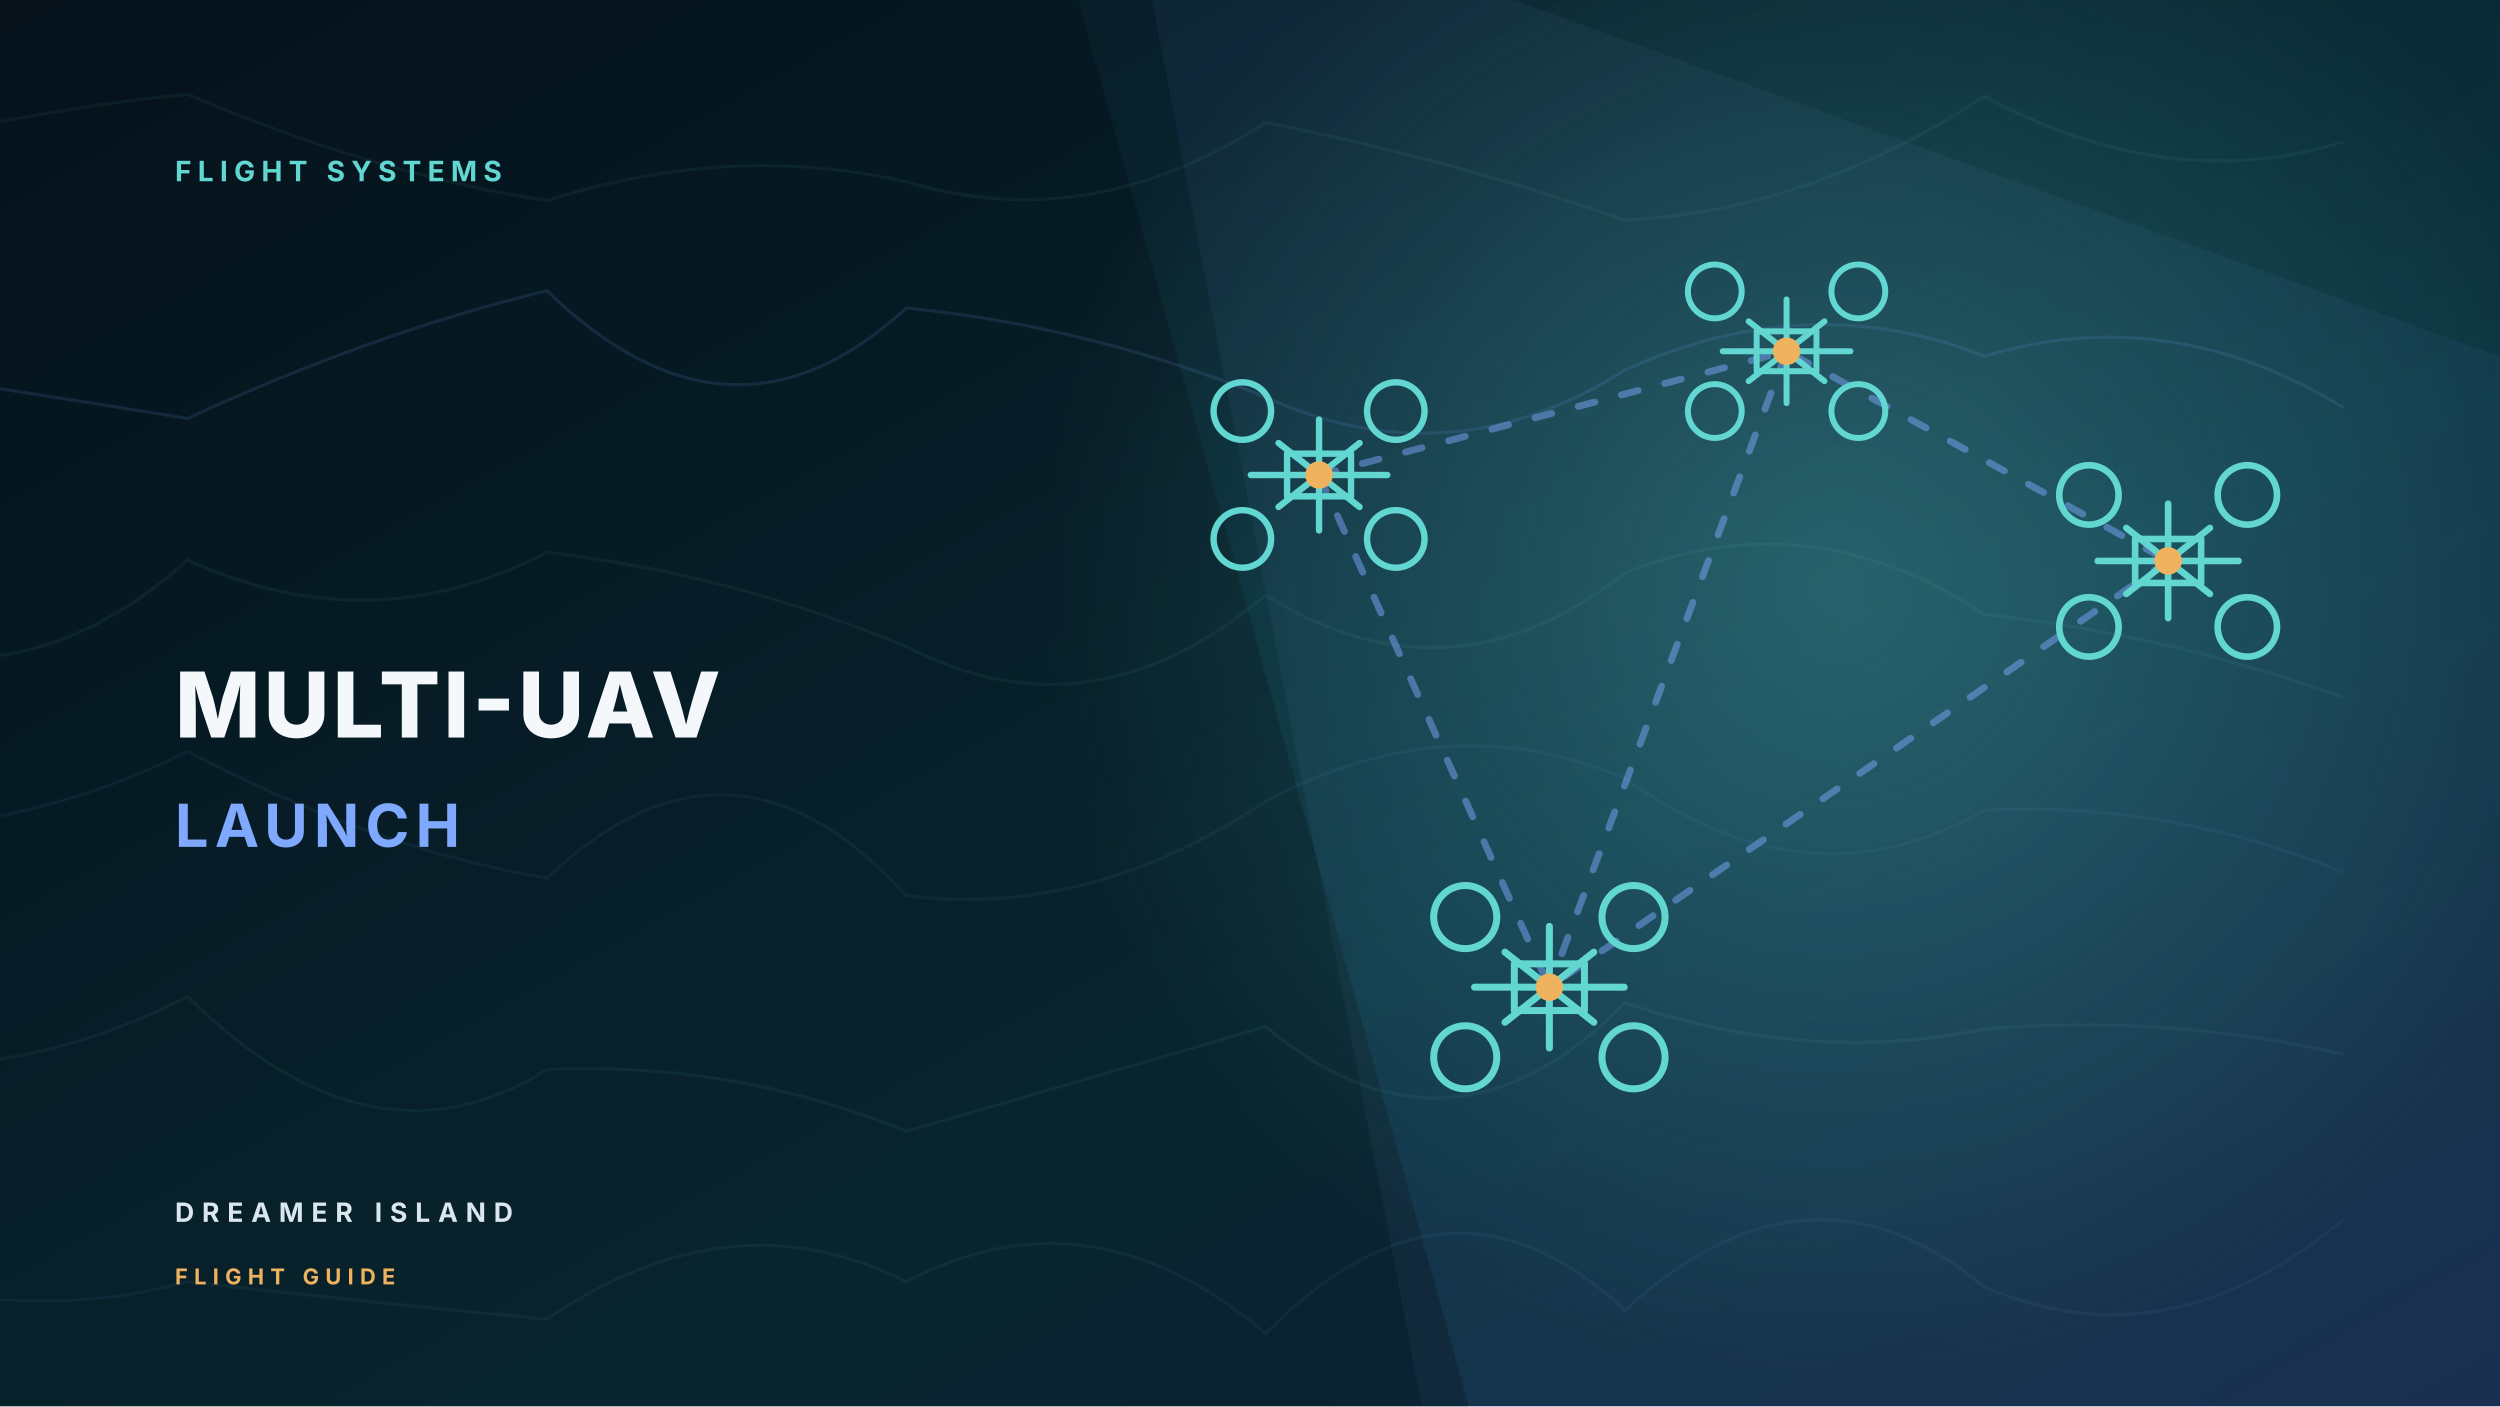
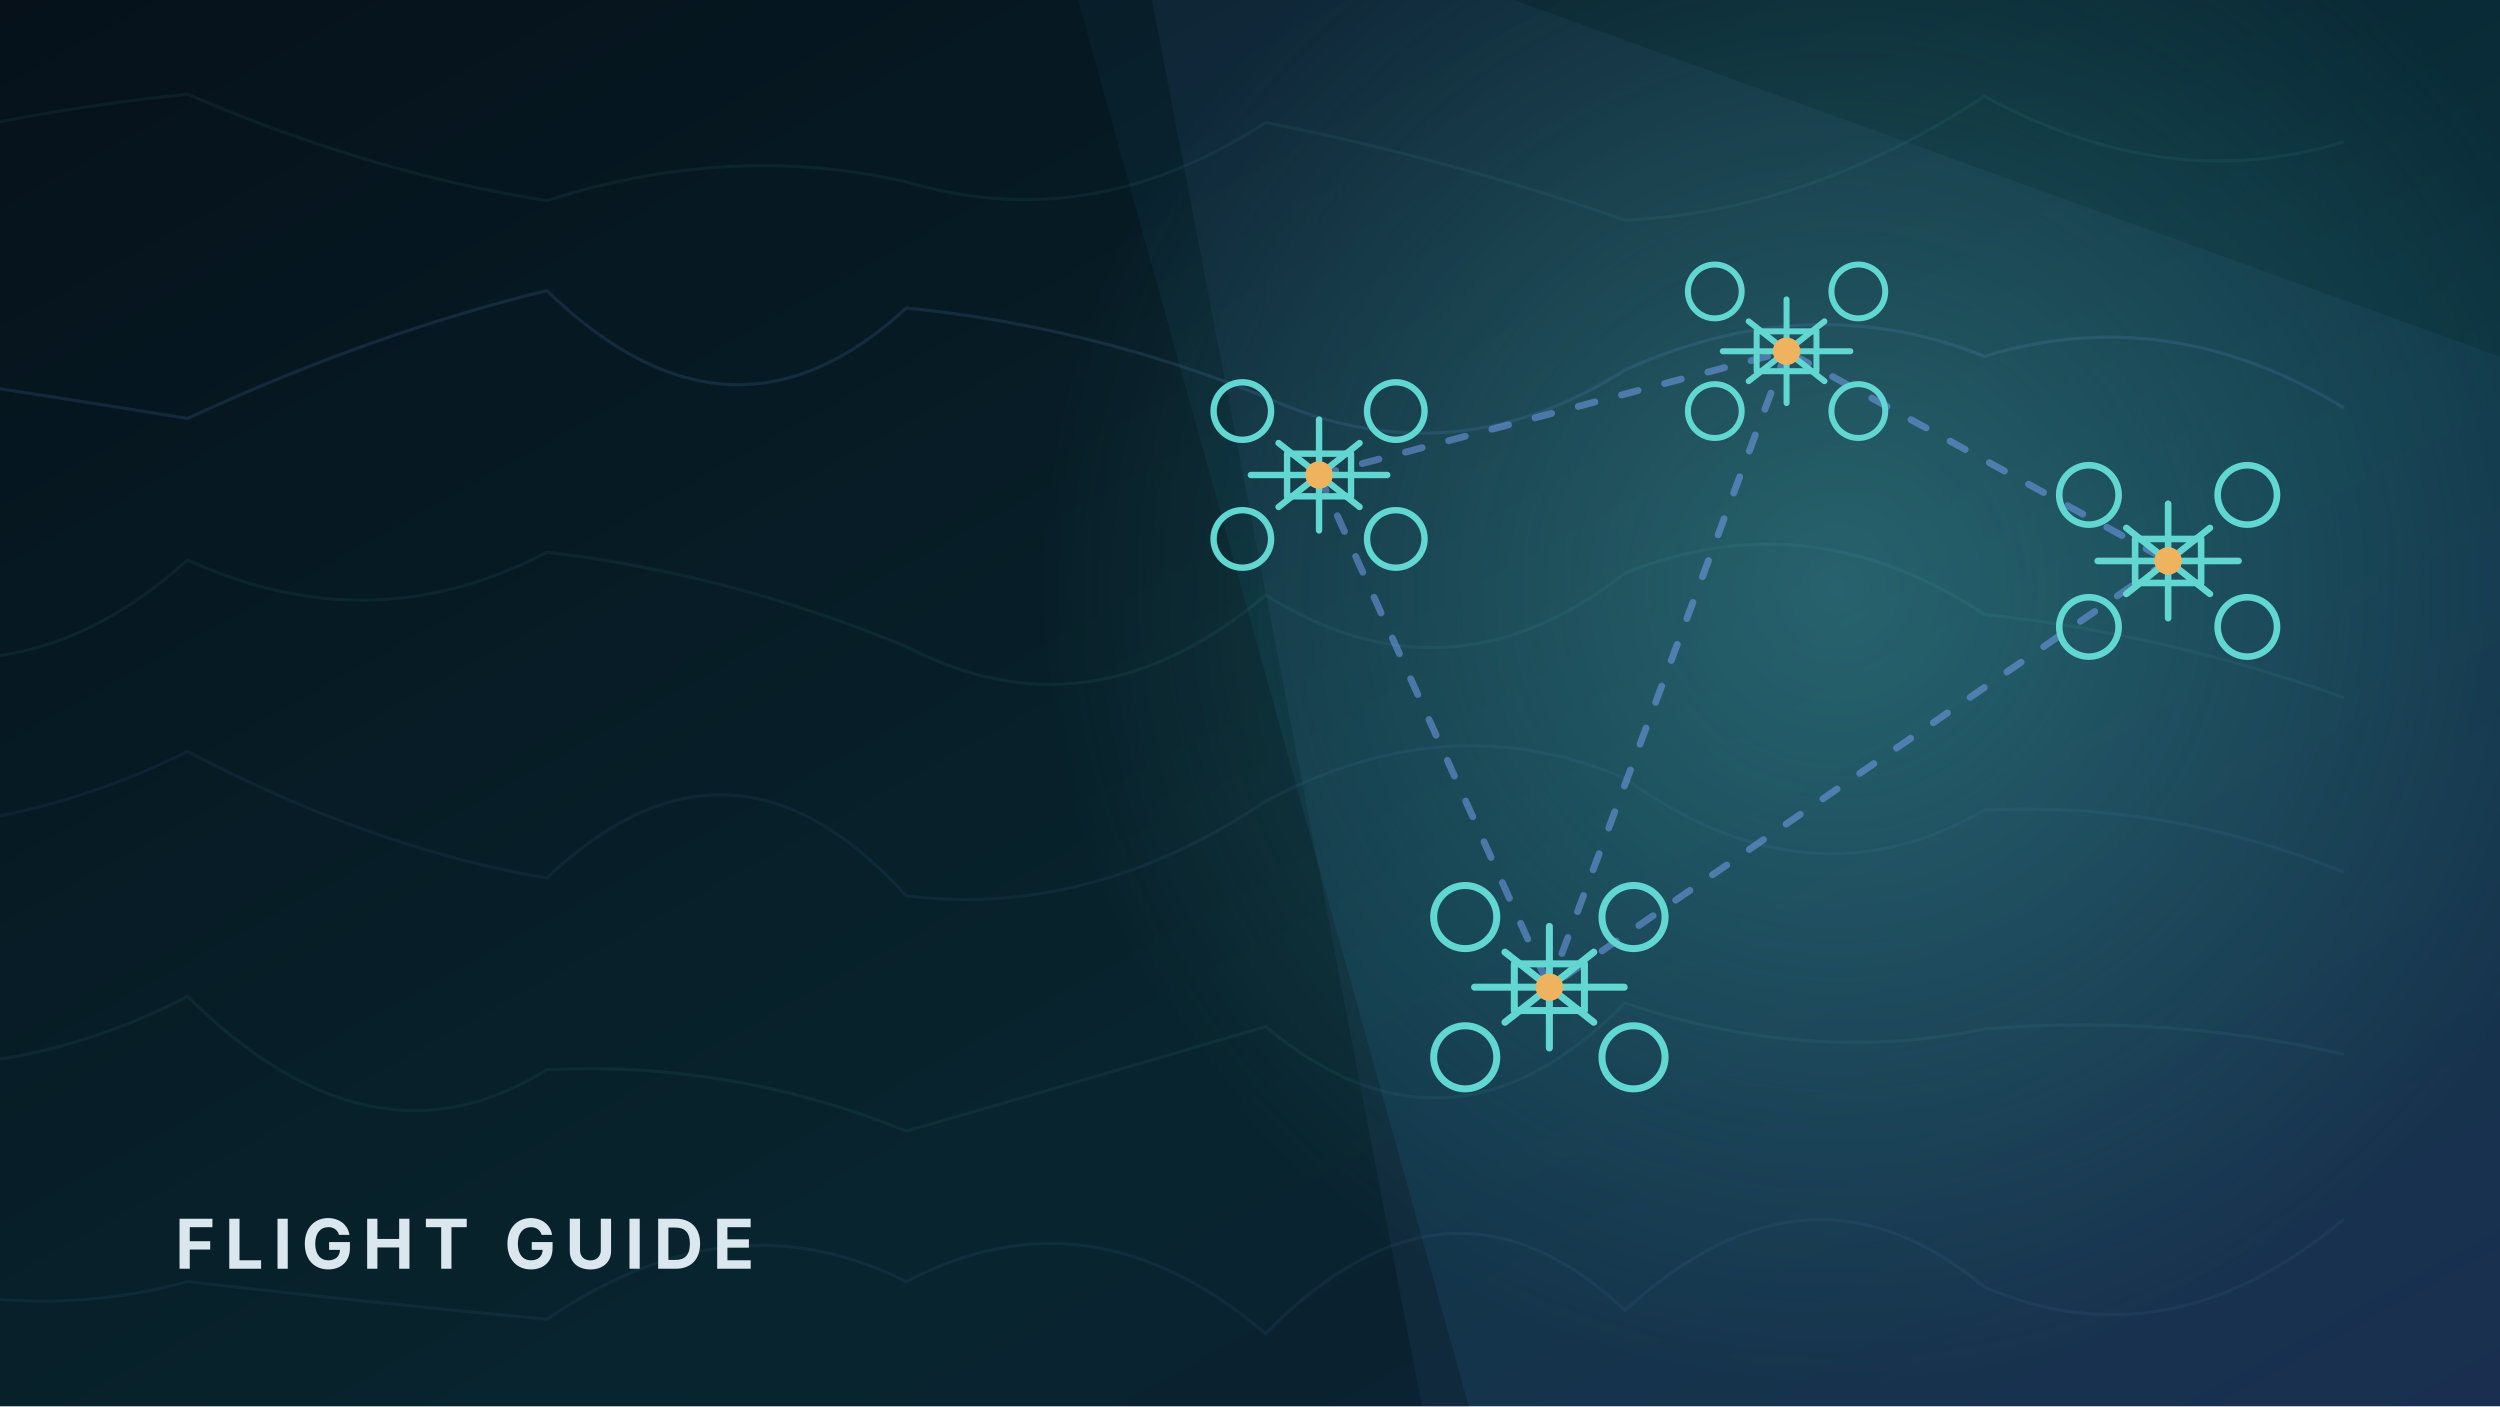
<svg xmlns="http://www.w3.org/2000/svg" width="1600" height="900" viewBox="0 0 1600 900" role="img" aria-labelledby="card-title card-desc">
  <defs>
    <linearGradient id="card-bg-de5da67570d1" x1="0" y1="0" x2="1" y2="1">
      <stop stop-color="#07141f" />
      <stop offset=".62" stop-color="#0a313d" />
      <stop offset="1" stop-color="#142846" />
    </linearGradient>
    <radialGradient id="card-glow-de5da67570d1">
      <stop stop-color="#62d7d1" stop-opacity=".28" />
      <stop offset="1" stop-color="#62d7d1" stop-opacity="0" />
    </radialGradient>
    <linearGradient id="card-line-de5da67570d1" x1="0" y1="0" x2="1" y2="0">
      <stop stop-color="#62d7d1" />
      <stop offset="1" stop-color="#7fa9ff" />
    </linearGradient>
  </defs>
  <rect width="1600" height="900" fill="url(#card-bg-de5da67570d1)" />
  <path d="M0 0h690l250 900H0Z" fill="#020b12" opacity=".34" />
  <path d="M720-90 1660 250v740L910 900Z" fill="#7fa9ff" opacity=".055" />
  <circle cx="1175.8" cy="375.9" r="510" fill="url(#card-glow-de5da67570d1)" />
  <g opacity=".62">
    <path d="M-120 105.4 Q8 71.4 120 60.3 Q238 111 350 128.4 Q468 90.8 580 116.4 Q698 151.4 810 78.4 Q928 101.8 1040 140.9 Q1158 135.3 1270 61.6 Q1388 125.6 1500 90.7" fill="none" stroke="#62d7d1" stroke-width="2" opacity="0.1" />
    <path d="M-120 230.6 Q8 249.6 120 267.8 Q238 213.3 350 186 Q468 300.6 580 197.1 Q698 208.9 810 254.2 Q928 307.8 1040 236.8 Q1158 183.5 1270 228 Q1388 192.3 1500 261" fill="none" stroke="#7fa9ff" stroke-width="2" opacity="0.2" />
    <path d="M-120 398.9 Q8 459.2 120 358.4 Q238 412.2 350 353.4 Q468 367.4 580 413.8 Q698 475.2 810 380.9 Q928 454.5 1040 366.8 Q1158 319.4 1270 393.2 Q1388 406.1 1500 446.5" fill="none" stroke="#62d7d1" stroke-width="2" opacity="0.1" />
    <path d="M-120 530.9 Q8 536.8 120 480.9 Q238 542.9 350 562 Q468 449.9 580 573.3 Q698 587.8 810 512.8 Q928 450 1040 498.2 Q1158 583 1270 518.5 Q1388 512.7 1500 558.3" fill="none" stroke="#7fa9ff" stroke-width="2" opacity="0.1" />
    <path d="M-120 678.9 Q8 696.1 120 637.7 Q238 754.5 350 684.6 Q468 678.8 580 723.9 Q698 690.1 810 657 Q928 755.4 1040 641.9 Q1158 681.8 1270 658.6 Q1388 648.9 1500 674.8" fill="none" stroke="#62d7d1" stroke-width="2" opacity="0.1" />
    <path d="M-120 805.2 Q8 851.2 120 820.2 Q238 833.8 350 844.3 Q468 763.8 580 820.3 Q698 758.3 810 853.5 Q928 733.2 1040 838.6 Q1158 730.6 1270 823.7 Q1388 874.3 1500 780.3" fill="none" stroke="#7fa9ff" stroke-width="2" opacity="0.1" />
  </g>
  <g transform="translate(1106 438.2) rotate(0) scale(1.1)">
    <g fill="none" stroke="#7fa9ff" stroke-width="4" stroke-linecap="round" stroke-linejoin="round" opacity=".48">
      <path d="M-238-122 34-194 256-72M-238-122-104 176 256-72M34-194-104 176" stroke-dasharray="10 16" />
    </g>
    <g fill="none" stroke="#62d7d1" stroke-width="6" stroke-linecap="round" stroke-linejoin="round">
      <g transform="translate(-238 -122) scale(0.62)">
        <path d="M-64 0H64M0-52V52M-38-30 38 30M38-30-38 30" />
        <rect x="-30" y="-20" width="60" height="40" />
        <circle cx="-72" cy="-60" r="27" />
        <circle cx="72" cy="-60" r="27" />
        <circle cx="-72" cy="60" r="27" />
        <circle cx="72" cy="60" r="27" />
      </g>
      <g transform="translate(34 -194) scale(0.58)">
        <path d="M-64 0H64M0-52V52M-38-30 38 30M38-30-38 30" />
        <rect x="-30" y="-20" width="60" height="40" />
        <circle cx="-72" cy="-60" r="27" />
        <circle cx="72" cy="-60" r="27" />
        <circle cx="-72" cy="60" r="27" />
        <circle cx="72" cy="60" r="27" />
      </g>
      <g transform="translate(256 -72) scale(0.64)">
        <path d="M-64 0H64M0-52V52M-38-30 38 30M38-30-38 30" />
        <rect x="-30" y="-20" width="60" height="40" />
        <circle cx="-72" cy="-60" r="27" />
        <circle cx="72" cy="-60" r="27" />
        <circle cx="-72" cy="60" r="27" />
        <circle cx="72" cy="60" r="27" />
      </g>
      <g transform="translate(-104 176) scale(0.68)">
        <path d="M-64 0H64M0-52V52M-38-30 38 30M38-30-38 30" />
        <rect x="-30" y="-20" width="60" height="40" />
        <circle cx="-72" cy="-60" r="27" />
        <circle cx="72" cy="-60" r="27" />
        <circle cx="-72" cy="60" r="27" />
        <circle cx="72" cy="60" r="27" />
      </g>
    </g>
    <g fill="#efb35f">
      <circle cx="-238" cy="-122" r="8" />
      <circle cx="34" cy="-194" r="8" />
      <circle cx="256" cy="-72" r="8" />
      <circle cx="-104" cy="176" r="8" />
    </g>
  </g>
  <path d="M72 76v748" stroke="url(#card-line-de5da67570d1)" stroke-width="4" />
  <g font-family="Inter, ui-sans-serif, system-ui, -apple-system, BlinkMacSystemFont, Segoe UI, sans-serif">
-     <text x="112" y="116" fill="#62d7d1" font-size="18" font-weight="700" letter-spacing="4">FLIGHT SYSTEMS</text>
-     <text x="112" y="472" fill="#f4f8fb" font-size="58" font-weight="760" letter-spacing="2">MULTI-UAV</text>
-     <text x="112" y="542" fill="#7fa9ff" font-size="38" font-weight="650" letter-spacing="4">LAUNCH</text>
-     <text x="112" y="782" fill="#dbe7ee" font-size="17" font-weight="650" letter-spacing="5">DREAMER ISLAND</text>
-     <text x="112" y="822" fill="#efb35f" font-size="14" font-weight="700" letter-spacing="4">FLIGHT GUIDE</text>
+     <text x="112" y="812" fill="#dbe7ee" font-size="44" font-weight="700" letter-spacing="6">FLIGHT GUIDE</text>
  </g>
</svg>
